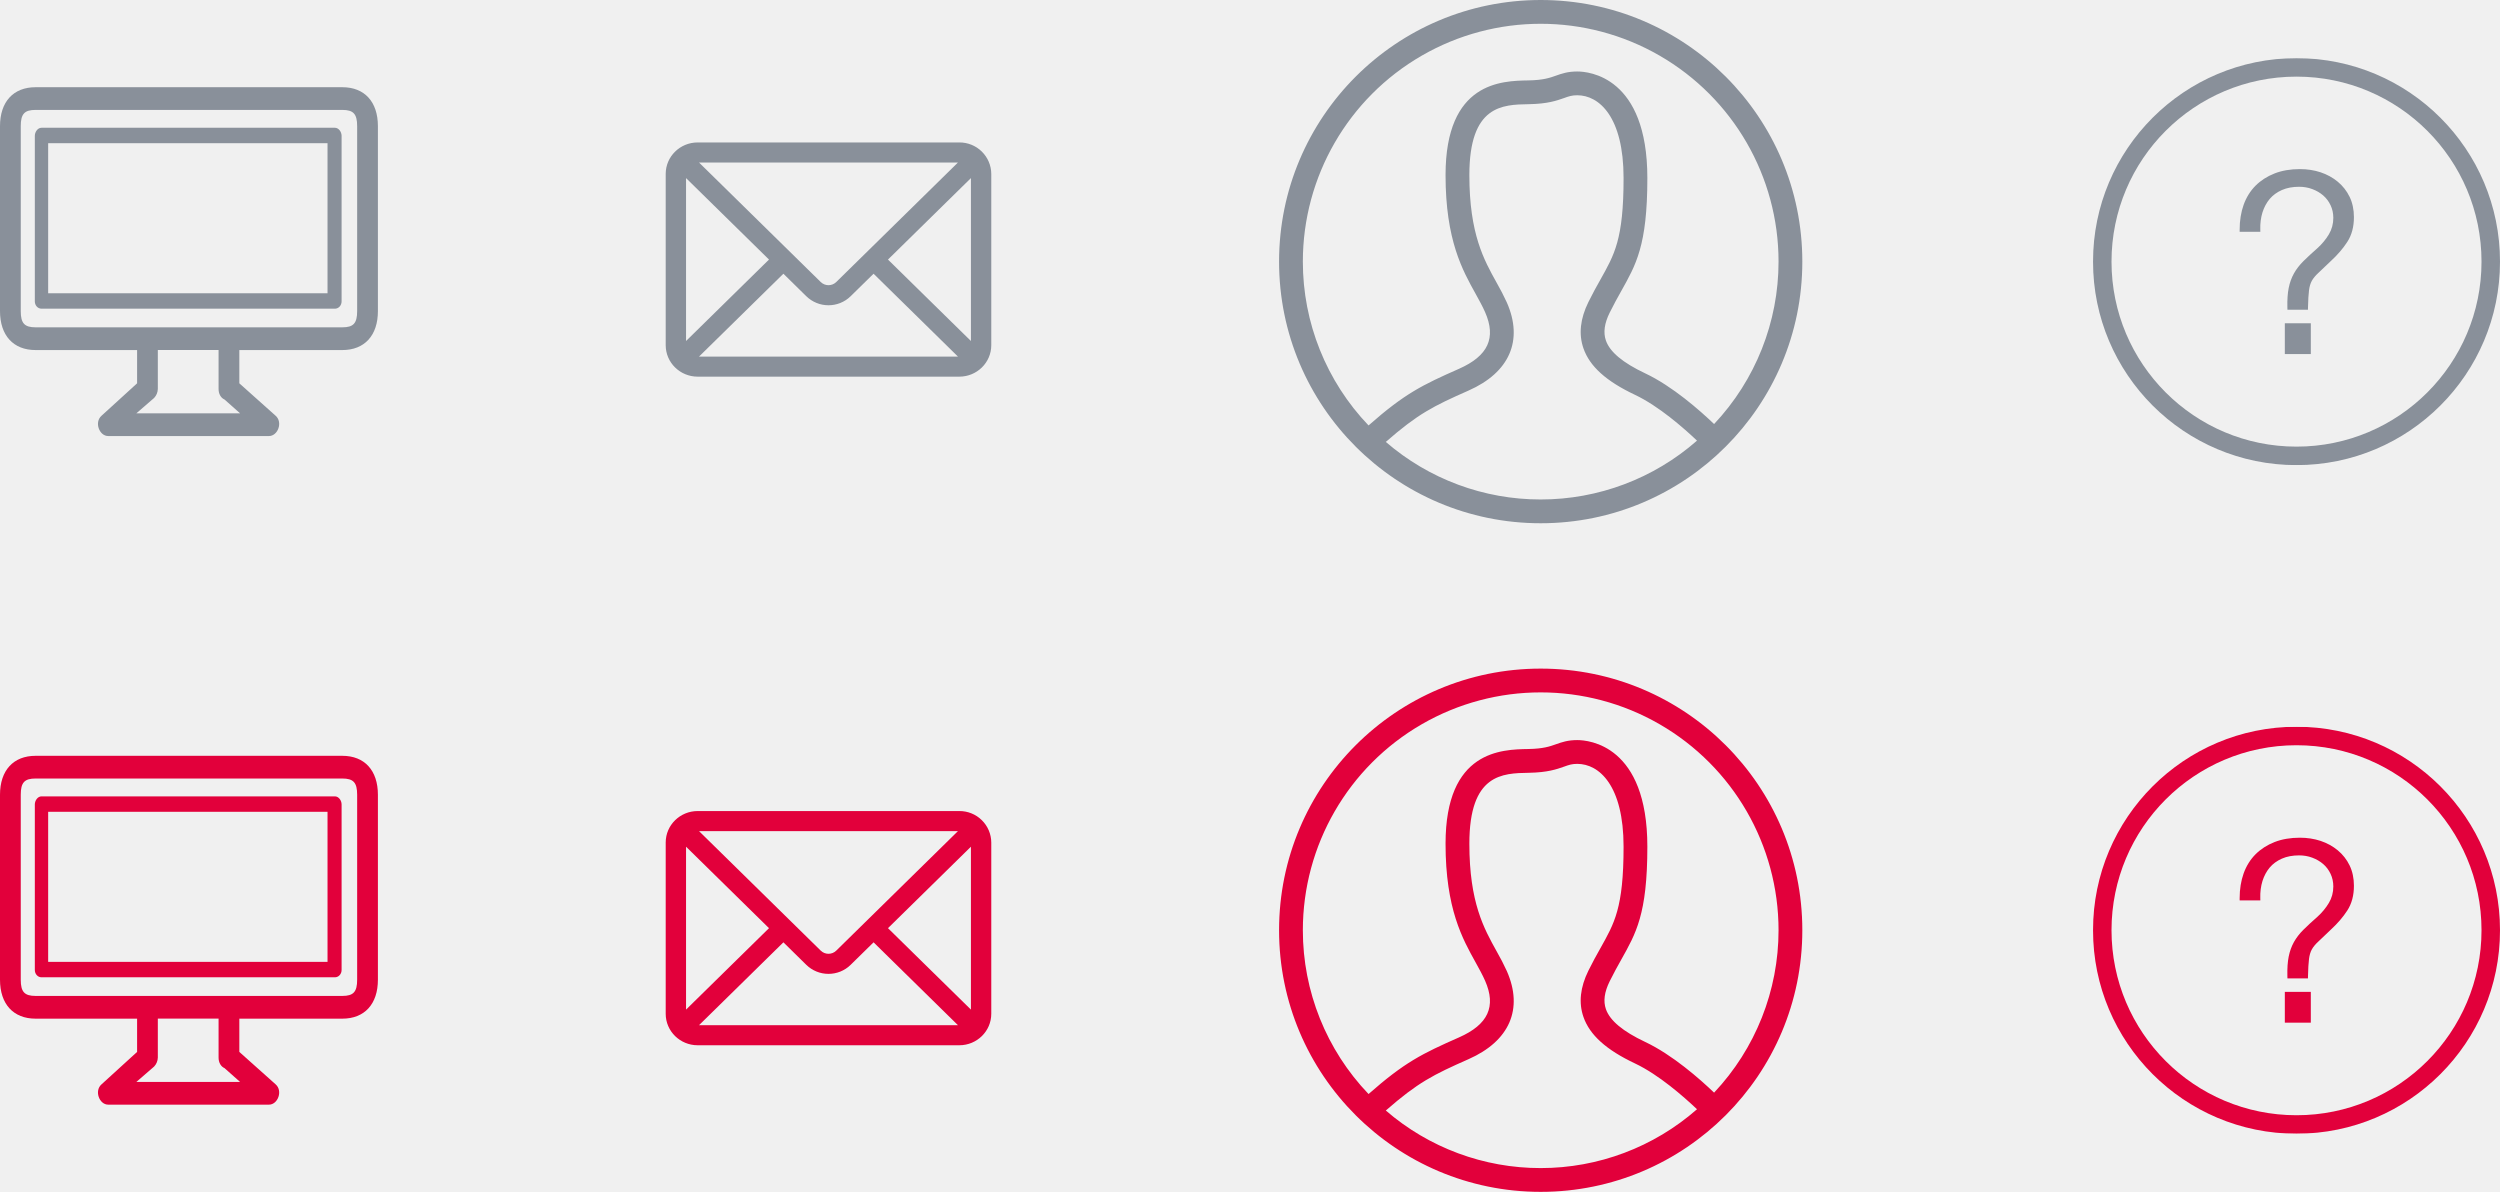
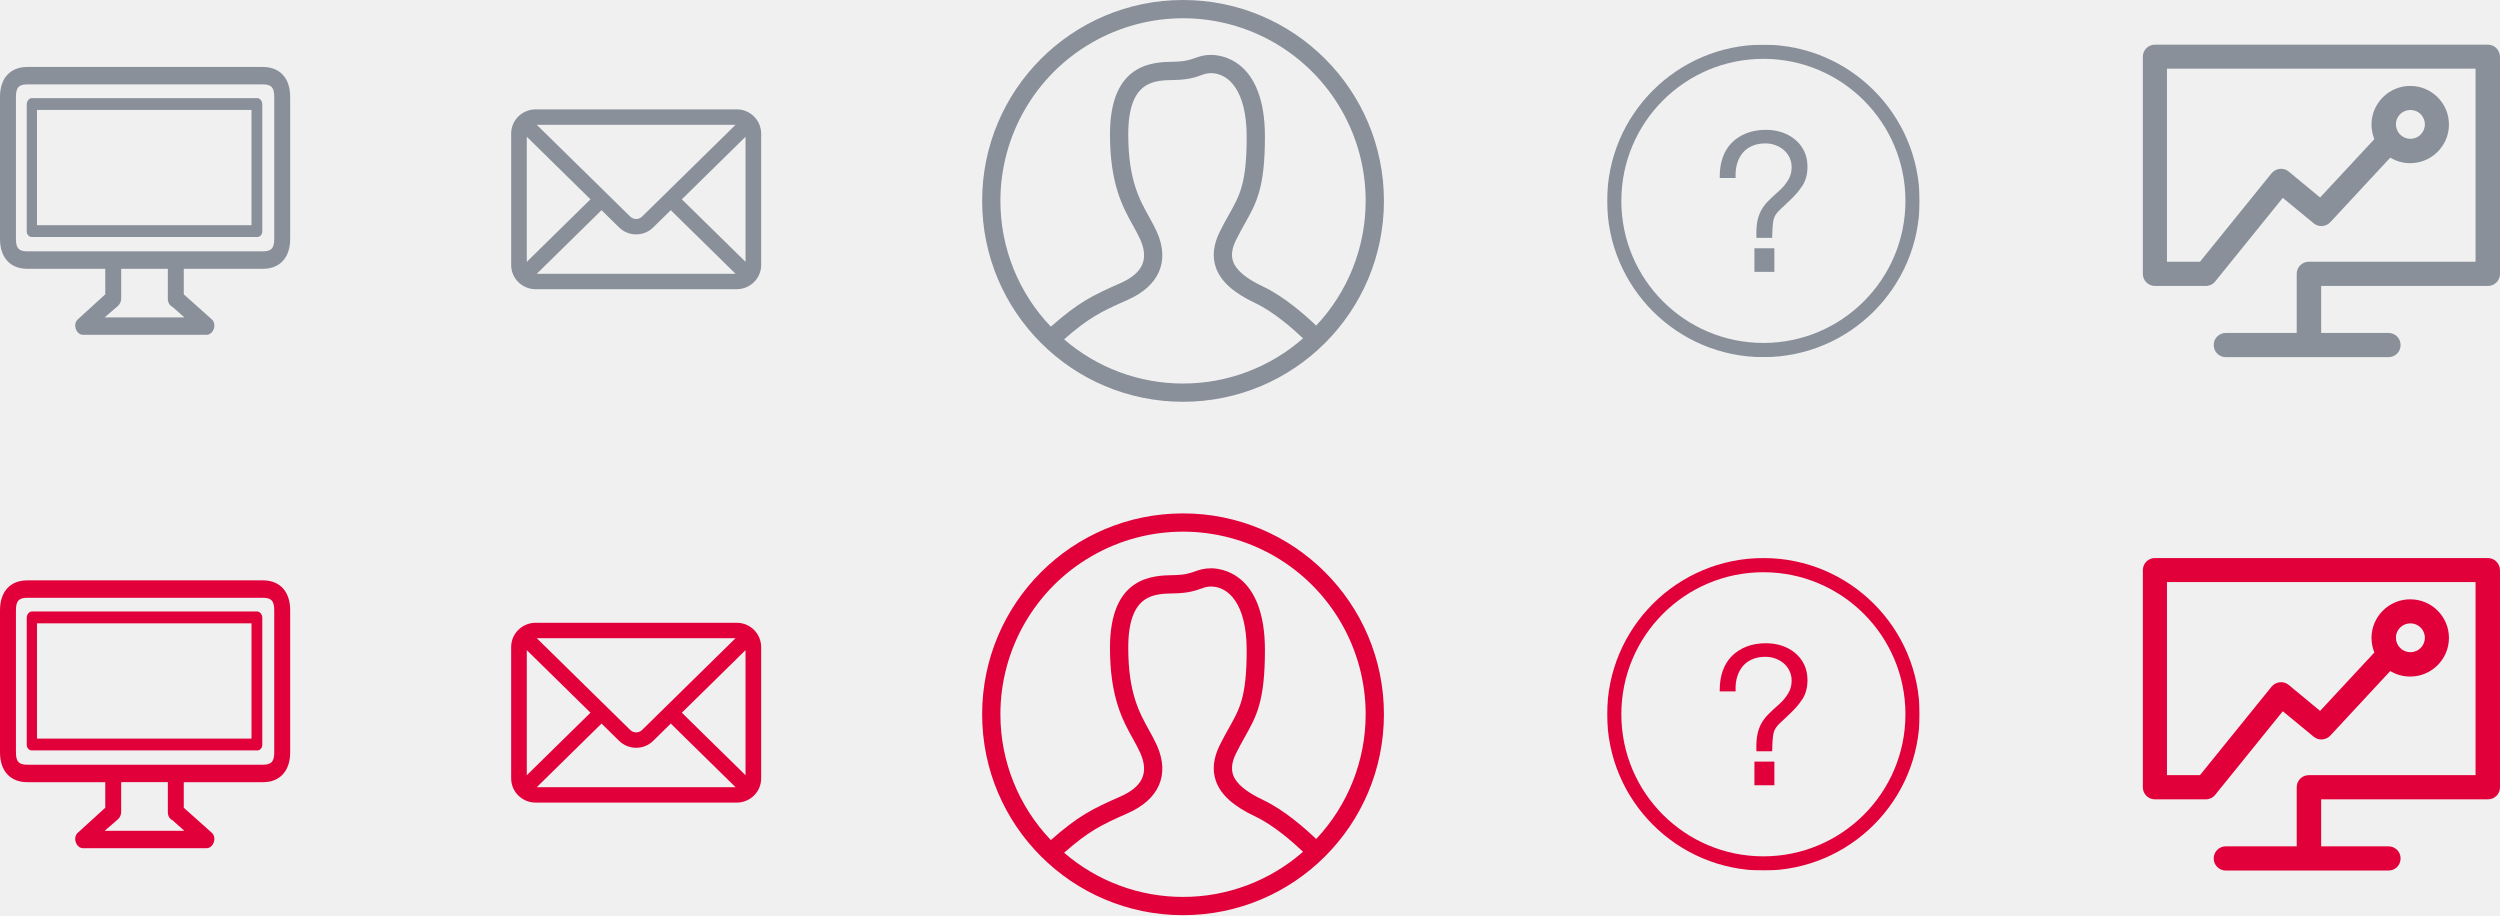
- <svg xmlns="http://www.w3.org/2000/svg" xmlns:xlink="http://www.w3.org/1999/xlink" width="86px" height="41px" viewBox="0 0 86 41" version="1.1">
+ <svg xmlns="http://www.w3.org/2000/svg" xmlns:xlink="http://www.w3.org/1999/xlink" width="112px" height="41px" viewBox="0 0 112 41" version="1.1">
  <defs>
    <polygon id="path-1" points="6.89946837e-20 14 14 14 14 2.2608178e-15 5.17460128e-20 0 0 14" />
    <polygon id="path-3" points="6.89946837e-20 14 14 14 14 2.2608178e-15 5.17460128e-20 0 0 14" />
  </defs>
  <g id="Page-1" stroke="none" stroke-width="1" fill="none" fill-rule="evenodd">
    <g id="Artboard-2">
      <g id="Group">
        <g id="Group-2" transform="translate(0, 3)" fill-rule="nonzero" fill="#89909A">
          <path d="M11.776,0 L1.224,0 C0.459,0 0,0.502 0,1.34 L0,7.702 C0,8.54 0.459,9.042 1.224,9.042 L4.716,9.042 L4.716,10.186 L3.492,11.302 C3.237,11.526 3.416,12 3.722,12 L9.252,12 C9.559,12 9.737,11.526 9.482,11.302 L8.233,10.186 L8.233,9.042 L11.776,9.042 C12.541,9.042 13,8.54 13,7.702 L13,1.34 C13,0.502 12.541,0 11.776,0 Z M8.259,11.219 L4.69,11.219 L5.302,10.689 C5.381,10.605 5.426,10.496 5.429,10.381 L5.429,9.041 L7.519,9.041 L7.519,10.381 C7.519,10.549 7.596,10.688 7.724,10.744 L8.259,11.219 L8.259,11.219 Z M12.286,7.702 C12.286,8.121 12.159,8.26 11.776,8.26 L1.224,8.26 C0.841,8.26 0.714,8.12 0.714,7.702 L0.714,1.34 C0.714,0.92 0.841,0.781 1.224,0.781 L11.776,0.781 C12.159,0.781 12.286,0.921 12.286,1.34 L12.286,7.702 Z" id="Shape" />
          <path d="M11.522,1.395 L1.427,1.395 C1.3,1.395 1.198,1.535 1.198,1.675 L1.198,7.367 C1.198,7.507 1.3,7.619 1.428,7.619 L11.522,7.619 C11.649,7.619 11.751,7.507 11.751,7.367 L11.751,1.674 C11.751,1.534 11.649,1.395 11.521,1.395 L11.522,1.395 Z M11.267,7.088 L1.657,7.088 L1.657,1.926 L11.267,1.926 L11.267,7.088 Z" id="Shape" />
        </g>
        <g id="Group-3" transform="translate(0, 26)" fill-rule="nonzero" fill="#E2003B">
          <path d="M11.776,0 L1.224,0 C0.459,0 0,0.502 0,1.34 L0,7.702 C0,8.54 0.459,9.042 1.224,9.042 L4.716,9.042 L4.716,10.186 L3.492,11.302 C3.237,11.526 3.416,12 3.722,12 L9.252,12 C9.559,12 9.737,11.526 9.482,11.302 L8.233,10.186 L8.233,9.042 L11.776,9.042 C12.541,9.042 13,8.54 13,7.702 L13,1.34 C13,0.502 12.541,0 11.776,0 Z M8.259,11.219 L4.69,11.219 L5.302,10.689 C5.381,10.605 5.426,10.496 5.429,10.381 L5.429,9.041 L7.519,9.041 L7.519,10.381 C7.519,10.549 7.596,10.688 7.724,10.744 L8.259,11.219 L8.259,11.219 Z M12.286,7.702 C12.286,8.121 12.159,8.26 11.776,8.26 L1.224,8.26 C0.841,8.26 0.714,8.12 0.714,7.702 L0.714,1.34 C0.714,0.92 0.841,0.781 1.224,0.781 L11.776,0.781 C12.159,0.781 12.286,0.921 12.286,1.34 L12.286,7.702 Z" id="Shape" />
          <path d="M11.522,1.395 L1.427,1.395 C1.3,1.395 1.198,1.535 1.198,1.675 L1.198,7.367 C1.198,7.507 1.3,7.619 1.428,7.619 L11.522,7.619 C11.649,7.619 11.751,7.507 11.751,7.367 L11.751,1.674 C11.751,1.534 11.649,1.395 11.521,1.395 L11.522,1.395 Z M11.267,7.088 L1.657,7.088 L1.657,1.926 L11.267,1.926 L11.267,7.088 Z" id="Shape" />
        </g>
        <path d="M33.5,11.875 C33.5,11.904 33.497,11.932 33.491,11.96 L30.404,8.929 L33.491,5.897 C33.496,5.925 33.499,5.954 33.5,5.982 L33.5,11.875 L33.5,11.875 Z M33,12.366 L24,12.366 C23.943,12.366 23.887,12.355 23.833,12.336 L26.949,9.276 L27.807,10.119 C27.992,10.3 28.241,10.402 28.5,10.401 C28.75,10.401 29.001,10.307 29.192,10.119 L30.051,9.276 L33.167,12.336 C33.113,12.355 33.057,12.365 33,12.366 L33,12.366 Z M23.5,11.875 L23.5,5.982 C23.5,5.953 23.503,5.925 23.509,5.897 L26.596,8.929 L23.509,11.96 C23.504,11.932 23.501,11.904 23.5,11.875 L23.5,11.875 Z M24,5.491 L33,5.491 C33.059,5.491 33.114,5.503 33.167,5.521 L28.839,9.771 C28.651,9.957 28.349,9.957 28.161,9.771 L23.833,5.521 C23.887,5.502 23.943,5.491 24,5.491 L24,5.491 Z M33,5 L24,5 C23.448,5 23,5.44 23,5.982 L23,11.875 C23,12.417 23.448,12.857 24,12.857 L33,12.857 C33.552,12.857 34,12.417 34,11.875 L34,5.982 C33.998,5.719 33.891,5.468 33.703,5.284 C33.516,5.1 33.263,4.998 33,5 L33,5 Z" id="Shape" stroke="#89909A" stroke-width="0.2" fill="#89909A" fill-rule="nonzero" />
        <path d="M33.5,34.875 C33.5,34.904 33.497,34.932 33.491,34.96 L30.404,31.929 L33.491,28.897 C33.496,28.925 33.499,28.954 33.5,28.982 L33.5,34.875 L33.5,34.875 Z M33,35.366 L24,35.366 C23.943,35.366 23.887,35.355 23.833,35.336 L26.949,32.276 L27.807,33.119 C27.992,33.3 28.241,33.402 28.5,33.401 C28.75,33.401 29.001,33.307 29.192,33.119 L30.051,32.276 L33.167,35.336 C33.113,35.355 33.057,35.365 33,35.366 L33,35.366 Z M23.5,34.875 L23.5,28.982 C23.5,28.953 23.503,28.925 23.509,28.897 L26.596,31.929 L23.509,34.96 C23.504,34.932 23.501,34.904 23.5,34.875 L23.5,34.875 Z M24,28.491 L33,28.491 C33.059,28.491 33.114,28.503 33.167,28.521 L28.839,32.771 C28.651,32.957 28.349,32.957 28.161,32.771 L23.833,28.521 C23.887,28.502 23.943,28.491 24,28.491 L24,28.491 Z M33,28 L24,28 C23.448,28 23,28.44 23,28.982 L23,34.875 C23,35.417 23.448,35.857 24,35.857 L33,35.857 C33.552,35.857 34,35.417 34,34.875 L34,28.982 C33.998,28.719 33.891,28.468 33.703,28.284 C33.516,28.1 33.263,27.998 33,28 L33,28 Z" id="Shape" stroke="#E2003B" stroke-width="0.2" fill="#E2003B" fill-rule="nonzero" />
        <path d="M58.965,14.587 C58.477,14.12 57.535,13.287 56.597,12.844 C55.824,12.479 55.381,12.109 55.243,11.714 C55.148,11.44 55.19,11.126 55.374,10.754 C55.513,10.472 55.644,10.239 55.764,10.024 C56.274,9.112 56.669,8.454 56.669,6.124 C56.669,2.635 54.656,2.459 54.257,2.459 C53.931,2.459 53.727,2.531 53.529,2.601 C53.313,2.678 53.089,2.757 52.579,2.766 C51.659,2.781 49.727,2.813 49.727,6.021 C49.727,8.266 50.311,9.297 50.771,10.125 C50.888,10.337 50.999,10.538 51.087,10.737 C51.477,11.624 51.193,12.244 50.189,12.687 C48.921,13.247 48.323,13.539 47.078,14.635 C45.627,13.118 44.817,11.099 44.818,9 C44.818,6.077 46.377,3.376 48.909,1.914 C51.441,0.453 54.559,0.453 57.091,1.914 C59.623,3.376 61.182,6.077 61.182,9 C61.182,11.077 60.389,13.075 58.965,14.587 M53,17.182 C51.044,17.184 49.152,16.481 47.672,15.202 C48.775,14.237 49.302,13.972 50.519,13.435 C51.929,12.812 52.409,11.709 51.836,10.407 C51.73,10.175 51.613,9.949 51.486,9.728 C51.051,8.944 50.546,8.054 50.546,6.021 C50.546,3.618 51.686,3.599 52.593,3.584 C53.236,3.573 53.551,3.462 53.803,3.373 C53.97,3.313 54.072,3.277 54.257,3.277 C55.015,3.277 55.851,4.025 55.851,6.124 C55.851,8.24 55.534,8.761 55.051,9.624 C54.924,9.85 54.786,10.096 54.641,10.391 C54.359,10.963 54.301,11.498 54.471,11.984 C54.687,12.604 55.252,13.114 56.247,13.584 C57.062,13.97 57.917,14.722 58.377,15.158 C56.89,16.463 54.979,17.183 53,17.182 M53,0 C48.029,0 44,4.029 44,9 C44,13.971 48.029,18 53,18 C57.971,18 62,13.971 62,9 C62,4.029 57.971,0 53,0" id="Shape" fill="#89909A" fill-rule="nonzero" />
        <path d="M58.965,37.587 C58.477,37.12 57.535,36.287 56.597,35.844 C55.824,35.479 55.381,35.109 55.243,34.714 C55.148,34.44 55.19,34.126 55.374,33.754 C55.513,33.472 55.644,33.239 55.764,33.024 C56.274,32.112 56.669,31.454 56.669,29.124 C56.669,25.635 54.656,25.459 54.257,25.459 C53.931,25.459 53.727,25.531 53.529,25.601 C53.313,25.678 53.089,25.757 52.579,25.766 C51.659,25.781 49.727,25.813 49.727,29.021 C49.727,31.266 50.311,32.297 50.771,33.125 C50.888,33.337 50.999,33.538 51.087,33.737 C51.477,34.624 51.193,35.244 50.189,35.687 C48.921,36.247 48.323,36.539 47.078,37.635 C45.627,36.118 44.817,34.099 44.818,32 C44.818,29.077 46.377,26.376 48.909,24.914 C51.441,23.453 54.559,23.453 57.091,24.914 C59.623,26.376 61.182,29.077 61.182,32 C61.182,34.077 60.389,36.075 58.965,37.587 M53,40.182 C51.044,40.184 49.152,39.481 47.672,38.202 C48.775,37.237 49.302,36.972 50.519,36.435 C51.929,35.812 52.409,34.709 51.836,33.407 C51.73,33.175 51.613,32.949 51.486,32.728 C51.051,31.944 50.546,31.054 50.546,29.021 C50.546,26.618 51.686,26.599 52.593,26.584 C53.236,26.573 53.551,26.462 53.803,26.373 C53.97,26.313 54.072,26.277 54.257,26.277 C55.015,26.277 55.851,27.025 55.851,29.124 C55.851,31.24 55.534,31.761 55.051,32.624 C54.924,32.85 54.786,33.096 54.641,33.391 C54.359,33.963 54.301,34.498 54.471,34.984 C54.687,35.604 55.252,36.114 56.247,36.584 C57.062,36.97 57.917,37.722 58.377,38.158 C56.89,39.463 54.979,40.183 53,40.182 M53,23 C48.029,23 44,27.029 44,32 C44,36.971 48.029,41 53,41 C57.971,41 62,36.971 62,32 C62,27.029 57.971,23 53,23" id="Shape" fill="#E2003B" fill-rule="nonzero" />
        <g id="icon-帮助" transform="translate(72, 25)">
-           <mask id="mask-2" fill="white">
-             <use xlink:href="#path-1" />
-           </mask>
-           <g id="Clip-2" />
-           <path d="M8.42,4.252 C8.249,4.11 8.05,4.001 7.829,3.927 C7.608,3.854 7.368,3.817 7.115,3.817 C6.791,3.817 6.498,3.867 6.244,3.967 C5.989,4.067 5.768,4.209 5.589,4.389 C5.41,4.569 5.272,4.791 5.18,5.048 C5.09,5.302 5.044,5.587 5.044,5.896 L5.044,5.974 L5.756,5.974 L5.754,5.894 C5.748,5.682 5.774,5.484 5.829,5.306 C5.885,5.13 5.968,4.974 6.078,4.843 C6.187,4.715 6.327,4.612 6.497,4.537 C6.668,4.462 6.867,4.425 7.089,4.425 C7.248,4.425 7.401,4.451 7.544,4.505 C7.686,4.558 7.812,4.632 7.919,4.724 C8.025,4.816 8.11,4.929 8.172,5.061 C8.234,5.192 8.266,5.338 8.266,5.495 C8.266,5.702 8.215,5.891 8.114,6.06 C8.01,6.234 7.878,6.394 7.722,6.535 C7.534,6.7 7.372,6.85 7.24,6.981 C7.104,7.116 6.993,7.259 6.911,7.407 C6.828,7.556 6.768,7.723 6.731,7.907 C6.695,8.088 6.679,8.314 6.686,8.58 L6.688,8.656 L7.394,8.656 L7.395,8.58 C7.401,8.321 7.412,8.122 7.43,7.987 C7.446,7.859 7.478,7.749 7.526,7.662 C7.575,7.573 7.65,7.481 7.752,7.388 C7.86,7.288 8.006,7.15 8.186,6.975 C8.412,6.767 8.601,6.547 8.747,6.321 C8.899,6.088 8.975,5.802 8.975,5.47 C8.975,5.21 8.925,4.975 8.827,4.772 C8.729,4.57 8.592,4.395 8.42,4.252 L8.42,4.252 Z M6.598,10.18 L7.492,10.18 L7.492,9.121 L6.598,9.121 L6.598,10.18 Z M7,13.364 C3.485,13.364 0.636,10.515 0.636,7 C0.636,3.485 3.485,0.636 7,0.636 C10.515,0.636 13.364,3.485 13.364,7 C13.364,10.515 10.515,13.364 7,13.364 L7,13.364 Z M7,9.54545454e-05 C3.134,9.54545454e-05 0,3.134 0,7 C0,10.866 3.134,14 7,14 C10.866,14 14,10.866 14,7 C14,3.134 10.866,9.54545454e-05 7,9.54545454e-05 L7,9.54545454e-05 Z" id="Fill-1" fill="#E2003B" mask="url(#mask-2)" />
+           <g id="Fill-1-Clipped">
+             <mask id="mask-2" fill="white">
+               <use xlink:href="#path-1" />
+             </mask>
+             <g id="path-1" />
+             <path d="M8.42,4.252 C8.249,4.11 8.05,4.001 7.829,3.927 C7.608,3.854 7.368,3.817 7.115,3.817 C6.791,3.817 6.498,3.867 6.244,3.967 C5.989,4.067 5.768,4.209 5.589,4.389 C5.41,4.569 5.272,4.791 5.18,5.048 C5.09,5.302 5.044,5.587 5.044,5.896 L5.044,5.974 L5.756,5.974 L5.754,5.894 C5.748,5.682 5.774,5.484 5.829,5.306 C5.885,5.13 5.968,4.974 6.078,4.843 C6.187,4.715 6.327,4.612 6.497,4.537 C6.668,4.462 6.867,4.425 7.089,4.425 C7.248,4.425 7.401,4.451 7.544,4.505 C7.686,4.558 7.812,4.632 7.919,4.724 C8.025,4.816 8.11,4.929 8.172,5.061 C8.234,5.192 8.266,5.338 8.266,5.495 C8.266,5.702 8.215,5.891 8.114,6.06 C8.01,6.234 7.878,6.394 7.722,6.535 C7.534,6.7 7.372,6.85 7.24,6.981 C7.104,7.116 6.993,7.259 6.911,7.407 C6.828,7.556 6.768,7.723 6.731,7.907 C6.695,8.088 6.679,8.314 6.686,8.58 L6.688,8.656 L7.394,8.656 L7.395,8.58 C7.401,8.321 7.412,8.122 7.43,7.987 C7.446,7.859 7.478,7.749 7.526,7.662 C7.575,7.573 7.65,7.481 7.752,7.388 C7.86,7.288 8.006,7.15 8.186,6.975 C8.412,6.767 8.601,6.547 8.747,6.321 C8.899,6.088 8.975,5.802 8.975,5.47 C8.975,5.21 8.925,4.975 8.827,4.772 C8.729,4.57 8.592,4.395 8.42,4.252 L8.42,4.252 Z M6.598,10.18 L7.492,10.18 L7.492,9.121 L6.598,9.121 L6.598,10.18 Z M7,13.364 C3.485,13.364 0.636,10.515 0.636,7 C0.636,3.485 3.485,0.636 7,0.636 C10.515,0.636 13.364,3.485 13.364,7 C13.364,10.515 10.515,13.364 7,13.364 L7,13.364 Z M7,9.54545454e-05 C3.134,9.54545454e-05 0,3.134 0,7 C0,10.866 3.134,14 7,14 C10.866,14 14,10.866 14,7 C14,3.134 10.866,9.54545454e-05 7,9.54545454e-05 L7,9.54545454e-05 Z" id="Fill-1" fill="#E2003B" fill-rule="nonzero" mask="url(#mask-2)" />
+           </g>
        </g>
        <g id="icon-帮助" transform="translate(72, 2)">
-           <mask id="mask-4" fill="white">
-             <use xlink:href="#path-3" />
-           </mask>
-           <g id="Clip-2" />
-           <path d="M8.42,4.252 C8.249,4.11 8.05,4.001 7.829,3.927 C7.608,3.854 7.368,3.817 7.115,3.817 C6.791,3.817 6.498,3.867 6.244,3.967 C5.989,4.067 5.768,4.209 5.589,4.389 C5.41,4.569 5.272,4.791 5.18,5.048 C5.09,5.302 5.044,5.587 5.044,5.896 L5.044,5.974 L5.756,5.974 L5.754,5.894 C5.748,5.682 5.774,5.484 5.829,5.306 C5.885,5.13 5.968,4.974 6.078,4.843 C6.187,4.715 6.327,4.612 6.497,4.537 C6.668,4.462 6.867,4.425 7.089,4.425 C7.248,4.425 7.401,4.451 7.544,4.505 C7.686,4.558 7.812,4.632 7.919,4.724 C8.025,4.816 8.11,4.929 8.172,5.061 C8.234,5.192 8.266,5.338 8.266,5.495 C8.266,5.702 8.215,5.891 8.114,6.06 C8.01,6.234 7.878,6.394 7.722,6.535 C7.534,6.7 7.372,6.85 7.24,6.981 C7.104,7.116 6.993,7.259 6.911,7.407 C6.828,7.556 6.768,7.723 6.731,7.907 C6.695,8.088 6.679,8.314 6.686,8.58 L6.688,8.656 L7.394,8.656 L7.395,8.58 C7.401,8.321 7.412,8.122 7.43,7.987 C7.446,7.859 7.478,7.749 7.526,7.662 C7.575,7.573 7.65,7.481 7.752,7.388 C7.86,7.288 8.006,7.15 8.186,6.975 C8.412,6.767 8.601,6.547 8.747,6.321 C8.899,6.088 8.975,5.802 8.975,5.47 C8.975,5.21 8.925,4.975 8.827,4.772 C8.729,4.57 8.592,4.395 8.42,4.252 L8.42,4.252 Z M6.598,10.18 L7.492,10.18 L7.492,9.121 L6.598,9.121 L6.598,10.18 Z M7,13.364 C3.485,13.364 0.636,10.515 0.636,7 C0.636,3.485 3.485,0.636 7,0.636 C10.515,0.636 13.364,3.485 13.364,7 C13.364,10.515 10.515,13.364 7,13.364 L7,13.364 Z M7,9.54545454e-05 C3.134,9.54545454e-05 0,3.134 0,7 C0,10.866 3.134,14 7,14 C10.866,14 14,10.866 14,7 C14,3.134 10.866,9.54545454e-05 7,9.54545454e-05 L7,9.54545454e-05 Z" id="Fill-1" fill="#89909A" mask="url(#mask-4)" />
+           <g id="Fill-1-Clipped">
+             <mask id="mask-4" fill="white">
+               <use xlink:href="#path-3" />
+             </mask>
+             <g id="path-3" />
+             <path d="M8.42,4.252 C8.249,4.11 8.05,4.001 7.829,3.927 C7.608,3.854 7.368,3.817 7.115,3.817 C6.791,3.817 6.498,3.867 6.244,3.967 C5.989,4.067 5.768,4.209 5.589,4.389 C5.41,4.569 5.272,4.791 5.18,5.048 C5.09,5.302 5.044,5.587 5.044,5.896 L5.044,5.974 L5.756,5.974 L5.754,5.894 C5.748,5.682 5.774,5.484 5.829,5.306 C5.885,5.13 5.968,4.974 6.078,4.843 C6.187,4.715 6.327,4.612 6.497,4.537 C6.668,4.462 6.867,4.425 7.089,4.425 C7.248,4.425 7.401,4.451 7.544,4.505 C7.686,4.558 7.812,4.632 7.919,4.724 C8.025,4.816 8.11,4.929 8.172,5.061 C8.234,5.192 8.266,5.338 8.266,5.495 C8.266,5.702 8.215,5.891 8.114,6.06 C8.01,6.234 7.878,6.394 7.722,6.535 C7.534,6.7 7.372,6.85 7.24,6.981 C7.104,7.116 6.993,7.259 6.911,7.407 C6.828,7.556 6.768,7.723 6.731,7.907 C6.695,8.088 6.679,8.314 6.686,8.58 L6.688,8.656 L7.394,8.656 L7.395,8.58 C7.401,8.321 7.412,8.122 7.43,7.987 C7.446,7.859 7.478,7.749 7.526,7.662 C7.575,7.573 7.65,7.481 7.752,7.388 C7.86,7.288 8.006,7.15 8.186,6.975 C8.412,6.767 8.601,6.547 8.747,6.321 C8.899,6.088 8.975,5.802 8.975,5.47 C8.975,5.21 8.925,4.975 8.827,4.772 C8.729,4.57 8.592,4.395 8.42,4.252 L8.42,4.252 Z M6.598,10.18 L7.492,10.18 L7.492,9.121 L6.598,9.121 L6.598,10.18 Z M7,13.364 C3.485,13.364 0.636,10.515 0.636,7 C0.636,3.485 3.485,0.636 7,0.636 C10.515,0.636 13.364,3.485 13.364,7 C13.364,10.515 10.515,13.364 7,13.364 L7,13.364 Z M7,9.54545454e-05 C3.134,9.54545454e-05 0,3.134 0,7 C0,10.866 3.134,14 7,14 C10.866,14 14,10.866 14,7 C14,3.134 10.866,9.54545454e-05 7,9.54545454e-05 L7,9.54545454e-05 Z" id="Fill-1" fill="#89909A" fill-rule="nonzero" mask="url(#mask-4)" />
+           </g>
        </g>
+         <path d="M111.456,2 L96.544,2 C96.399,1.999 96.26,2.056 96.158,2.157 C96.056,2.259 95.999,2.398 96,2.542 L96,12.269 C95.999,12.413 96.056,12.552 96.158,12.653 C96.26,12.755 96.399,12.812 96.544,12.811 L98.815,12.811 C98.979,12.812 99.135,12.739 99.238,12.612 L102.269,8.864 L103.652,10.004 C103.876,10.188 104.196,10.164 104.396,9.957 L107.083,7.062 C107.347,7.222 107.65,7.31 107.978,7.31 C108.93,7.31 109.713,6.536 109.713,5.579 C109.713,4.623 108.938,3.849 107.978,3.849 C107.027,3.849 106.243,4.623 106.243,5.579 C106.243,5.811 106.291,6.026 106.371,6.233 L103.94,8.848 L102.533,7.684 C102.421,7.589 102.277,7.549 102.133,7.565 C101.989,7.581 101.861,7.653 101.765,7.764 L98.559,11.727 L97.08,11.727 L97.08,3.076 L110.905,3.076 L110.905,11.727 L103.436,11.727 C103.292,11.726 103.153,11.782 103.051,11.884 C102.948,11.986 102.891,12.125 102.893,12.269 L102.893,14.916 L99.718,14.916 C99.574,14.915 99.435,14.971 99.332,15.073 C99.23,15.175 99.173,15.314 99.175,15.458 C99.173,15.602 99.23,15.741 99.332,15.843 C99.435,15.944 99.574,16.001 99.718,16 L107.003,16 C107.147,16.001 107.286,15.945 107.388,15.843 C107.491,15.741 107.548,15.602 107.546,15.458 C107.548,15.314 107.491,15.175 107.388,15.073 C107.286,14.971 107.147,14.915 107.003,14.916 L103.988,14.916 L103.988,12.811 L111.456,12.811 C111.601,12.812 111.74,12.755 111.842,12.653 C111.944,12.552 112.001,12.413 112,12.269 L112,2.542 C111.992,2.239 111.752,2 111.456,2 M107.986,4.926 C108.346,4.926 108.634,5.213 108.634,5.572 C108.634,5.931 108.346,6.218 107.986,6.218 C107.814,6.218 107.649,6.151 107.527,6.029 C107.406,5.908 107.338,5.743 107.338,5.572 C107.33,5.221 107.626,4.926 107.986,4.926" id="Shape" fill="#89909A" fill-rule="nonzero" />
+         <path d="M111.456,25 L96.544,25 C96.399,24.999 96.26,25.056 96.158,25.157 C96.056,25.259 95.999,25.398 96,25.542 L96,35.269 C95.999,35.413 96.056,35.552 96.158,35.653 C96.26,35.755 96.399,35.812 96.544,35.811 L98.815,35.811 C98.979,35.812 99.135,35.739 99.238,35.612 L102.269,31.864 L103.652,33.004 C103.876,33.188 104.196,33.164 104.396,32.957 L107.083,30.062 C107.347,30.222 107.65,30.31 107.978,30.31 C108.93,30.31 109.713,29.536 109.713,28.579 C109.713,27.623 108.938,26.849 107.978,26.849 C107.027,26.849 106.243,27.623 106.243,28.579 C106.243,28.811 106.291,29.026 106.371,29.233 L103.94,31.848 L102.533,30.684 C102.421,30.589 102.277,30.549 102.133,30.565 C101.989,30.581 101.861,30.653 101.765,30.764 L98.559,34.727 L97.08,34.727 L97.08,26.076 L110.905,26.076 L110.905,34.727 L103.436,34.727 C103.292,34.726 103.153,34.782 103.051,34.884 C102.948,34.986 102.891,35.125 102.893,35.269 L102.893,37.916 L99.718,37.916 C99.574,37.915 99.435,37.971 99.332,38.073 C99.23,38.175 99.173,38.314 99.175,38.458 C99.173,38.602 99.23,38.741 99.332,38.843 C99.435,38.944 99.574,39.001 99.718,39 L107.003,39 C107.147,39.001 107.286,38.945 107.388,38.843 C107.491,38.741 107.548,38.602 107.546,38.458 C107.548,38.314 107.491,38.175 107.388,38.073 C107.286,37.971 107.147,37.915 107.003,37.916 L103.988,37.916 L103.988,35.811 L111.456,35.811 C111.601,35.812 111.74,35.755 111.842,35.653 C111.944,35.552 112.001,35.413 112,35.269 L112,25.542 C111.992,25.239 111.752,25 111.456,25 M107.986,27.926 C108.346,27.926 108.634,28.213 108.634,28.572 C108.634,28.931 108.346,29.218 107.986,29.218 C107.814,29.218 107.649,29.151 107.527,29.029 C107.406,28.908 107.338,28.743 107.338,28.572 C107.33,28.221 107.626,27.926 107.986,27.926" id="Shape" fill="#E2003B" fill-rule="nonzero" />
      </g>
    </g>
  </g>
</svg>
